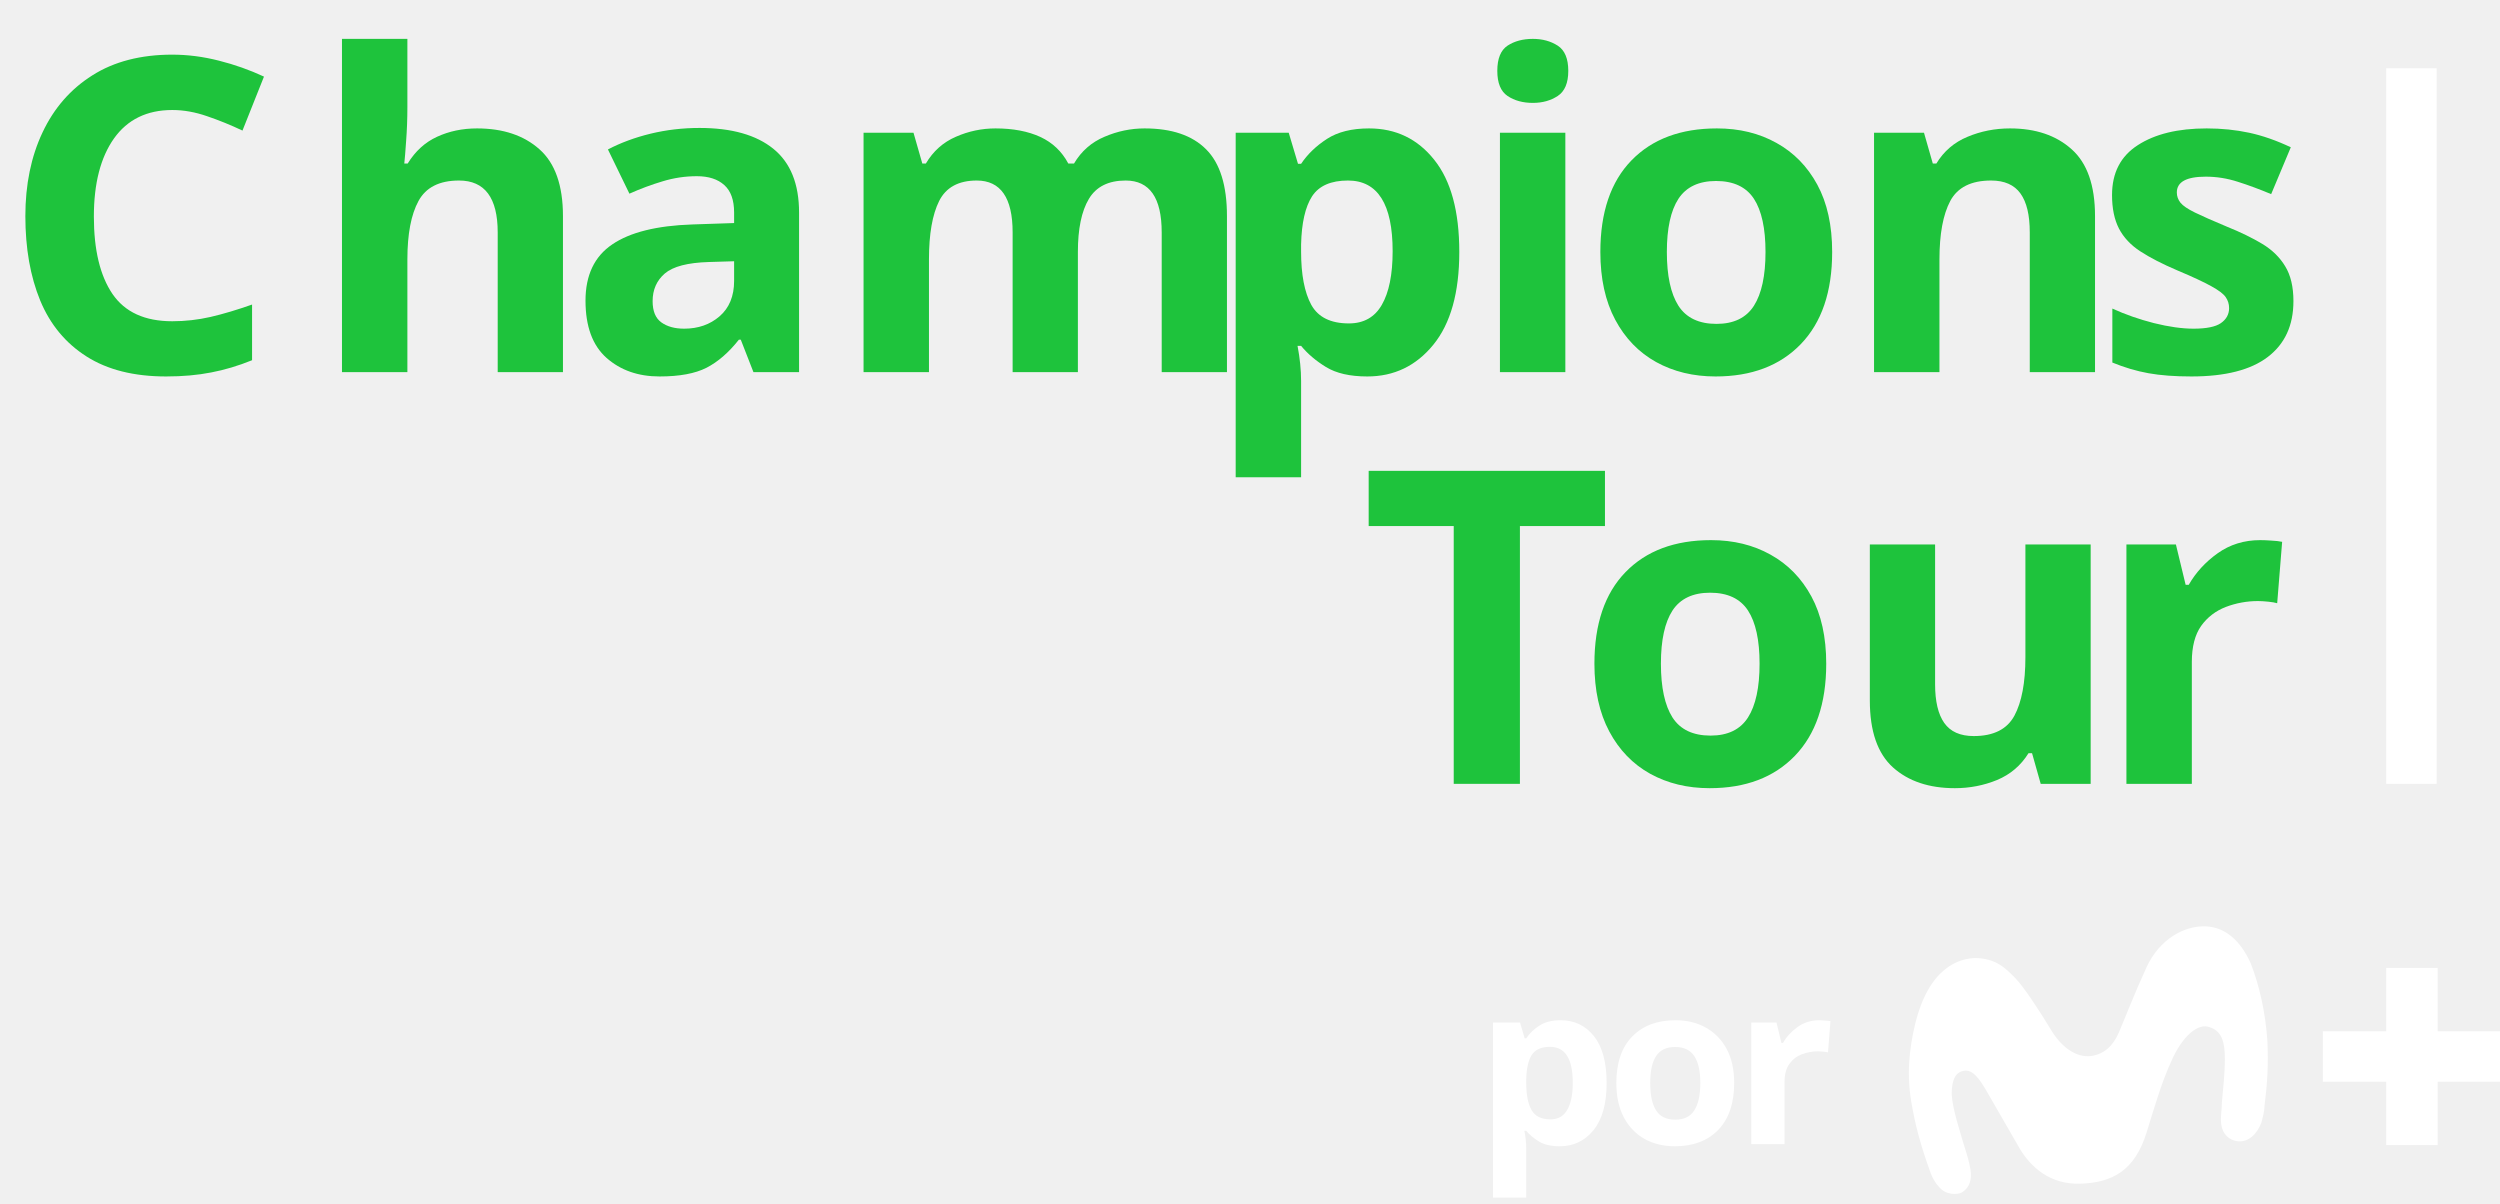
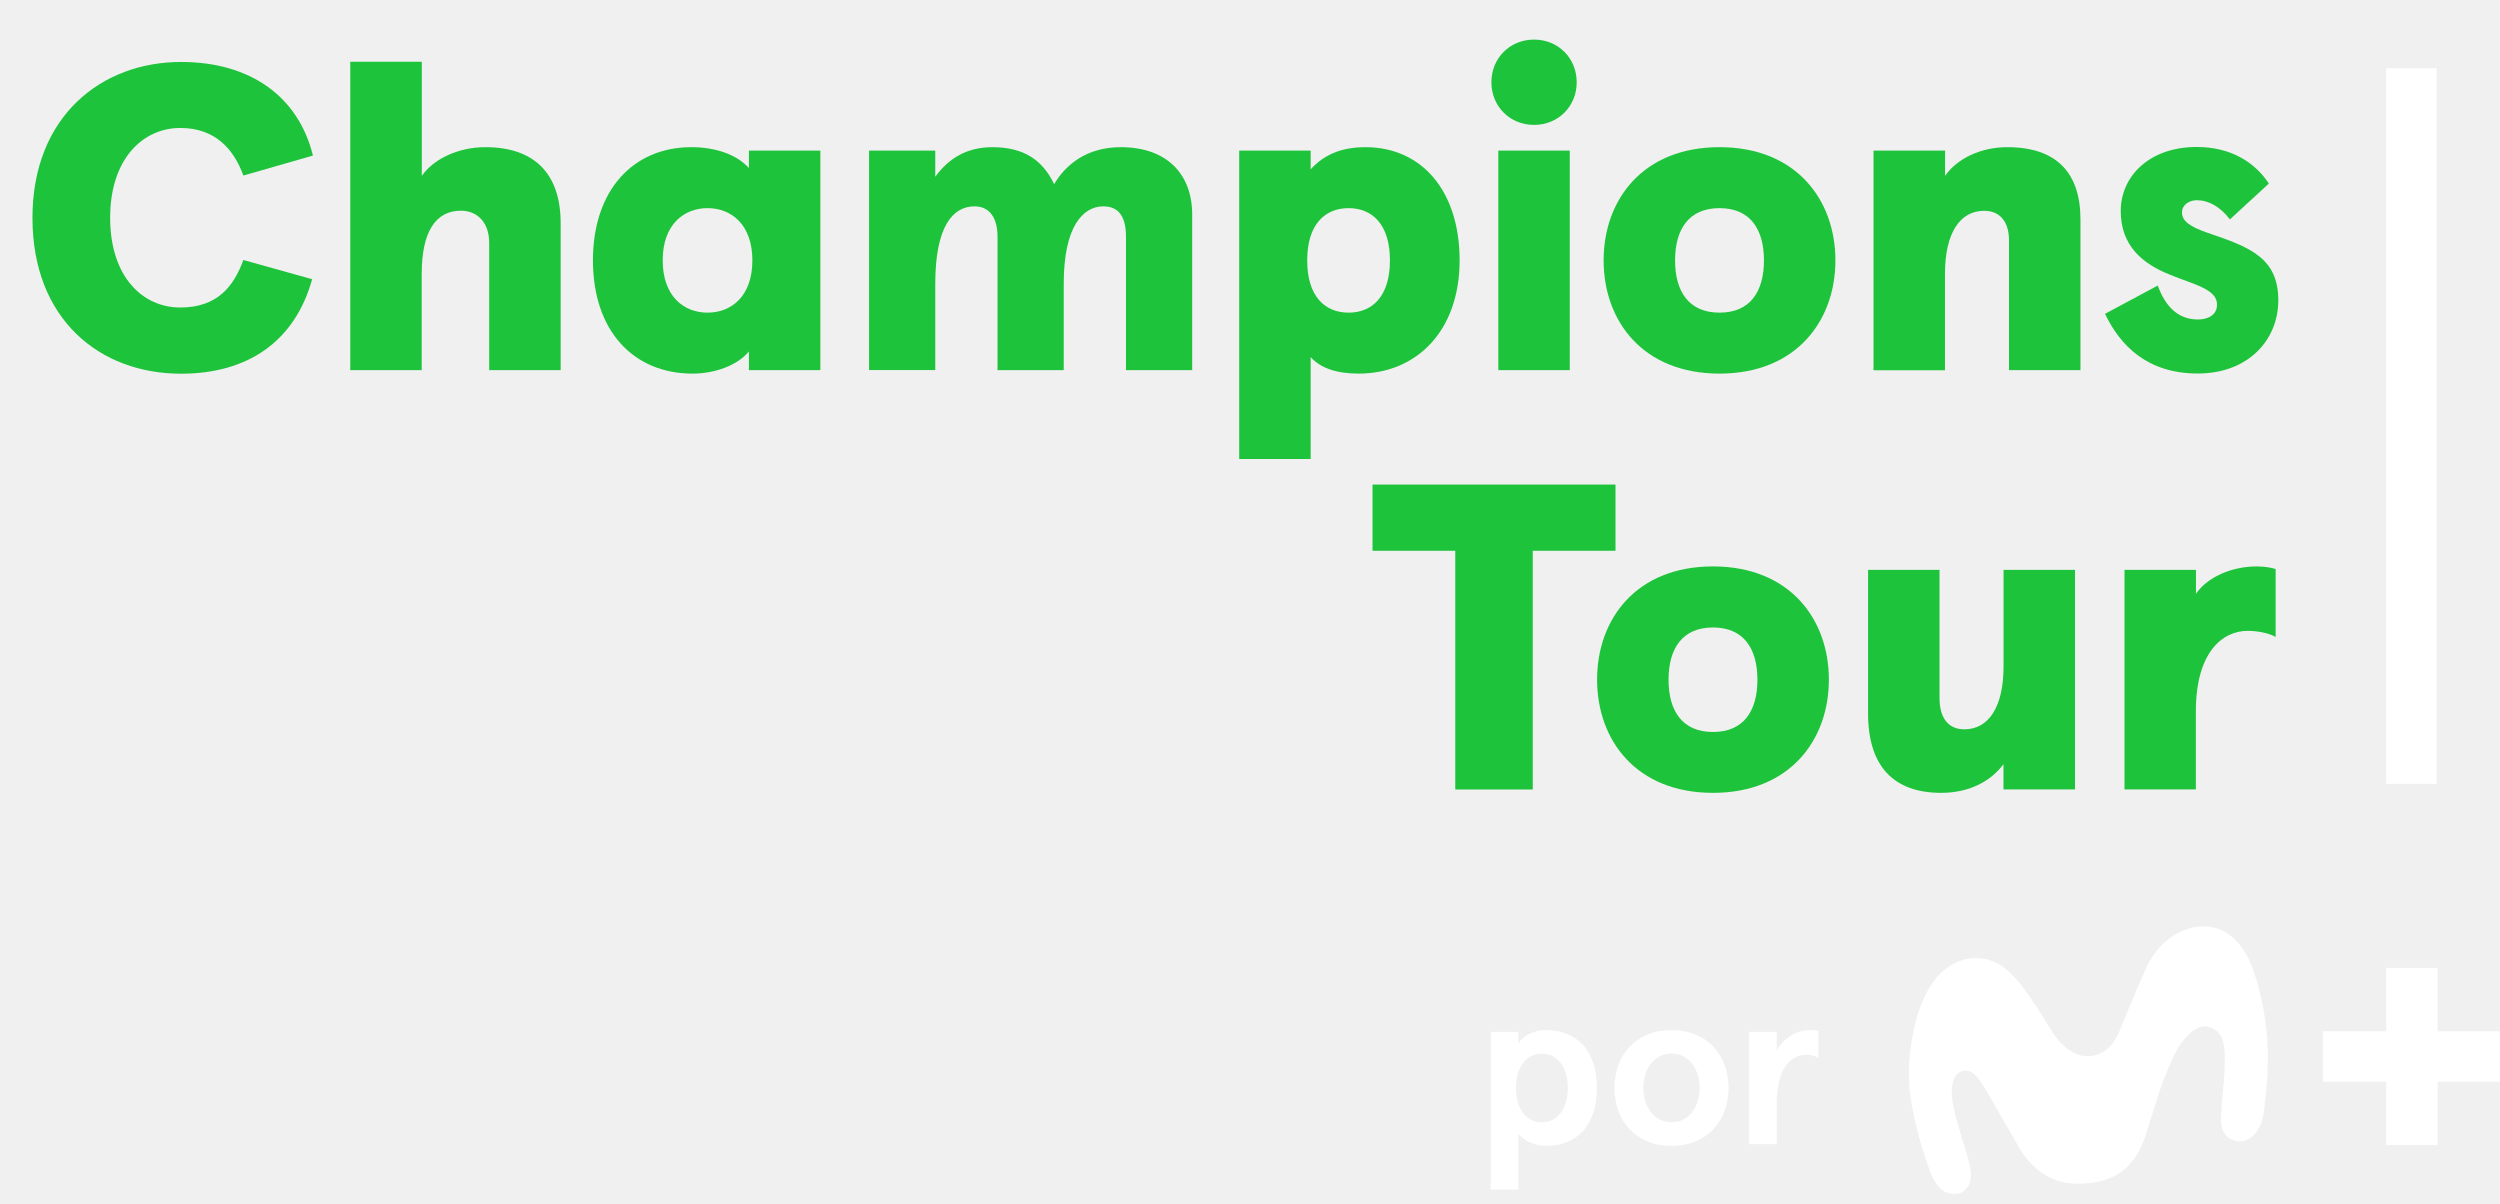
<svg xmlns="http://www.w3.org/2000/svg" id="Capa_1" version="1.1" viewBox="0 0 252.6 121.6">
  <defs>
    <style>
-       .st0, .st1, .st2, .st3, .st4, .st5, .st6 {
+       .st0 {
+         fill: #1ec33c;
+       }
+ 
+       .st1 {
        isolation: isolate;
      }

-       .st0, .st1, .st2, .st3, .st4, .st6 {
-         font-family: ApercuMovistar-Bold, 'Apercu Movistar';
-         font-weight: 700;
-       }
- 
-       .st0, .st7, .st3 {
+       .st2 {
        fill: #fff;
-       }
- 
-       .st0, .st3 {
-         font-size: 22.5px;
-       }
- 
-       .st1 {
-         letter-spacing: 0em;
-       }
- 
-       .st1, .st2, .st4, .st6 {
-         fill: #1ec33c;
-         font-size: 44.3px;
-       }
- 
-       .st2 {
-         letter-spacing: 0em;
-       }
- 
-       .st3 {
-         letter-spacing: 0em;
-       }
- 
-       .st4 {
-         letter-spacing: 0em;
      }
    </style>
  </defs>
  <g id="CONTENIDO">
    <g>
-       <g class="st5">
-         <text class="st0" transform="translate(149.1 115.6)">
-           <tspan x="0" y="0">p</tspan>
-         </text>
-         <text class="st3" transform="translate(162.3 115.6)">
-           <tspan x="0" y="0">o</tspan>
-         </text>
-         <text class="st0" transform="translate(175.2 115.6)">
-           <tspan x="0" y="0">r</tspan>
-         </text>
+       <g class="st1">
+         <g class="st1">
+           <g class="st1">
+             <path class="st2" d="M156.17,115.78c-1.15,0-2.25-.58-2.75-1.21v5.63h-2.79v-15.94h2.79v1.17c.32-.58,1.35-1.35,2.75-1.35,3.42,0,5.18,2.36,5.18,5.85s-1.76,5.85-5.18,5.85ZM155.78,106.46c-1.46,0-2.61,1.22-2.61,3.47s1.15,3.47,2.61,3.47,2.63-1.21,2.63-3.47-1.17-3.47-2.63-3.47Z" />
+           </g>
+         </g>
+         <g class="st1">
+           <g class="st1">
+             <path class="st2" d="M168.89,104.08c3.65,0,5.76,2.57,5.76,5.85s-2.12,5.85-5.76,5.85-5.76-2.57-5.76-5.85,2.12-5.85,5.76-5.85ZM168.89,113.39c1.8,0,2.84-1.6,2.84-3.47s-1.04-3.47-2.84-3.47-2.84,1.6-2.84,3.47,1.04,3.47,2.84,3.47Z" />
+           </g>
+         </g>
+         <g class="st1">
+           <g class="st1">
+             <path class="st2" d="M176.73,115.6v-11.34h2.79v1.85c.81-1.33,2.07-2.03,3.35-2.03.25,0,.58.02.86.09v2.72c-.34-.2-.7-.32-1.17-.32-1.62,0-3.04,1.33-3.04,5v4.03h-2.79Z" />
+           </g>
+         </g>
      </g>
-       <path class="st7" d="M199.7,96.8c-1.7,0-4.8.9-6.2,6.7-.6,2.5-.9,5.2-.3,8.3.5,2.9,1.4,5.4,1.9,6.8.2.5.5,1,.8,1.3.7.9,1.9.8,2.3.6.5-.3,1.1-.9.9-2.3-.1-.7-.4-1.7-.6-2.3-.5-1.7-1.2-3.8-1.3-5.3,0-2,.7-2.3,1.2-2.4.9-.2,1.6.8,2.3,2,.8,1.4,2.3,4,3.4,5.9,1.1,1.8,3,3.6,6.1,3.5,3.2-.1,5.5-1.3,6.7-5.2.9-2.9,1.5-5,2.5-7.2,1.1-2.5,2.7-3.9,3.9-3.4,1.2.4,1.5,1.5,1.5,3.2,0,1.5-.2,3.2-.3,4.4,0,.4-.1,1.3-.1,1.8,0,1,.5,1.9,1.6,2.1,1.2.2,2.1-.8,2.5-1.9.1-.4.3-1.1.3-1.6.3-2.4.4-4.1.3-6.6-.2-2.9-.8-5.6-1.7-7.9-1-2.2-2.5-3.6-4.5-3.7-2.2-.1-4.7,1.3-6,4.1-1.2,2.6-2.2,5.2-2.8,6.6-.6,1.4-1.5,2.2-2.8,2.4-1.6.2-3.1-1-4.1-2.7-.9-1.5-2.7-4.3-3.6-5.2-.9-.9-1.9-2-4.1-2" />
-       <g class="st5">
-         <text class="st6" transform="translate(0 37.6)">
-           <tspan x="0" y="0">C</tspan>
-         </text>
-         <text class="st6" transform="translate(31.1 37.6)">
-           <tspan x="0" y="0">h</tspan>
-         </text>
-         <text class="st6" transform="translate(57.3 37.6)">
-           <tspan x="0" y="0">a</tspan>
-         </text>
-         <text class="st6" transform="translate(83.8 37.6)">
-           <tspan x="0" y="0">m</tspan>
-         </text>
-         <text class="st6" transform="translate(121.4 37.6)">
-           <tspan x="0" y="0">p</tspan>
-         </text>
-         <text class="st1" transform="translate(148.1 37.6)">
-           <tspan x="0" y="0">i</tspan>
-         </text>
-         <text class="st6" transform="translate(159.7 37.6)">
-           <tspan x="0" y="0">o</tspan>
-         </text>
-         <text class="st4" transform="translate(185.9 37.6)">
-           <tspan x="0" y="0">n</tspan>
-         </text>
-         <text class="st6" transform="translate(211.4 37.6)">
-           <tspan x="0" y="0">s</tspan>
-         </text>
-         <text class="st2" transform="translate(137.4 79.2)">
-           <tspan x="0" y="0">T</tspan>
-         </text>
-         <text class="st6" transform="translate(159.1 79.2)">
-           <tspan x="0" y="0">o</tspan>
-         </text>
-         <text class="st6" transform="translate(185.6 79.2)">
-           <tspan x="0" y="0">u</tspan>
-         </text>
-         <text class="st6" transform="translate(211.4 79.2)">
-           <tspan x="0" y="0">r</tspan>
-         </text>
+       <path class="st2" d="M199.7,96.8c-1.7,0-4.8.9-6.2,6.7-.6,2.5-.9,5.2-.3,8.3.5,2.9,1.4,5.4,1.9,6.8.2.5.5,1,.8,1.3.7.9,1.9.8,2.3.6.5-.3,1.1-.9.9-2.3-.1-.7-.4-1.7-.6-2.3-.5-1.7-1.2-3.8-1.3-5.3,0-2,.7-2.3,1.2-2.4.9-.2,1.6.8,2.3,2,.8,1.4,2.3,4,3.4,5.9,1.1,1.8,3,3.6,6.1,3.5,3.2-.1,5.5-1.3,6.7-5.2.9-2.9,1.5-5,2.5-7.2,1.1-2.5,2.7-3.9,3.9-3.4,1.2.4,1.5,1.5,1.5,3.2,0,1.5-.2,3.2-.3,4.4,0,.4-.1,1.3-.1,1.8,0,1,.5,1.9,1.6,2.1,1.2.2,2.1-.8,2.5-1.9.1-.4.3-1.1.3-1.6.3-2.4.4-4.1.3-6.6-.2-2.9-.8-5.6-1.7-7.9-1-2.2-2.5-3.6-4.5-3.7-2.2-.1-4.7,1.3-6,4.1-1.2,2.6-2.2,5.2-2.8,6.6s-1.5,2.2-2.8,2.4c-1.6.2-3.1-1-4.1-2.7-.9-1.5-2.7-4.3-3.6-5.2-.9-.9-1.9-2-4.1-2" />
+       <g>
+         <polygon class="st2" points="252.6 104.2 246.3 104.2 246.3 97.8 241.1 97.8 241.1 104.2 234.7 104.2 234.7 109.3 241.1 109.3 241.1 115.7 246.3 115.7 246.3 109.3 252.6 109.3 252.6 104.2" />
+         <rect class="st2" x="241.1" y="6.9" width="5.1" height="72.3" />
      </g>
-       <g>
-         <polygon class="st7" points="252.6 104.2 246.3 104.2 246.3 97.8 241.1 97.8 241.1 104.2 234.7 104.2 234.7 109.3 241.1 109.3 241.1 115.7 246.3 115.7 246.3 109.3 252.6 109.3 252.6 104.2" />
-         <rect class="st7" x="241.1" y="6.9" width="5.1" height="72.3" />
+       <g class="st1">
+         <g class="st1">
+           <path class="st0" d="M24.59,17.73c-.97-2.64-2.82-4.8-6.38-4.8-3.74,0-7.08,3.08-7.08,9.07s3.3,9.07,7.08,9.07,5.41-2.16,6.38-4.8l6.95,1.94c-1.76,6.34-6.56,9.55-13.25,9.55-8.18,0-15.01-5.46-15.01-15.75s7-15.75,15.01-15.75c7.08,0,11.88,3.56,13.33,9.46l-7.04,2.02Z" />
+           <path class="st0" d="M42.62,6.24v11.53c1.19-1.72,3.7-2.9,6.42-2.9,4.97,0,7.61,2.68,7.61,7.7v14.83h-7.22v-12.85c0-2.16-1.28-3.26-2.86-3.26-2.6,0-3.96,2.2-3.96,6.38v9.73h-7.22V6.24h7.22Z" />
+           <path class="st0" d="M69.86,14.87c2.46,0,4.58.75,5.81,2.11v-1.76h7.22v22.18h-7.22v-1.89c-1.19,1.45-3.52,2.24-5.68,2.24-6.03,0-10.08-4.36-10.08-11.44s4.05-11.44,9.95-11.44ZM71.49,31.59c2.38,0,4.53-1.63,4.53-5.28s-2.16-5.28-4.53-5.28-4.53,1.63-4.53,5.28,2.16,5.28,4.53,5.28Z" />
+           <path class="st0" d="M100.79,37.4v-13.47c0-1.85-.75-3.08-2.33-3.08-2.16,0-3.96,1.98-3.96,7.83v8.71h-6.69V15.22h6.69v2.64c1.28-1.76,3.08-2.99,5.76-2.99,3.21,0,5.1,1.32,6.25,3.74,1.14-1.94,3.26-3.74,6.73-3.74,4.67,0,7.22,2.73,7.22,6.82v15.71h-6.69v-13.47c0-1.94-.66-3.08-2.29-3.08-2.02,0-4,1.98-4,7.79v8.76h-6.69Z" />
+           <path class="st0" d="M137.27,37.75c-2.16,0-3.83-.53-4.84-1.67v10.3h-7.22V15.22h7.22v1.89c1.28-1.41,2.99-2.24,5.54-2.24,5.63,0,9.51,4.36,9.51,11.44s-4.31,11.44-10.21,11.44ZM136.26,21.03c-2.38,0-4.18,1.63-4.18,5.28s1.8,5.28,4.18,5.28,4.18-1.63,4.18-5.28-1.8-5.28-4.18-5.28Z" />
+           <path class="st0" d="M155,4c2.46,0,4.31,1.89,4.31,4.31s-1.85,4.31-4.31,4.31-4.31-1.89-4.31-4.31,1.85-4.31,4.31-4.31ZM158.61,15.22v22.18h-7.22V15.22h7.22Z" />
+           <path class="st0" d="M173.74,14.87c7.75,0,11.71,5.33,11.71,11.44s-3.96,11.44-11.71,11.44-11.71-5.32-11.71-11.44,3.96-11.44,11.71-11.44ZM173.74,31.59c3.08,0,4.49-2.11,4.49-5.28s-1.41-5.28-4.49-5.28-4.49,2.11-4.49,5.28,1.41,5.28,4.49,5.28Z" />
+           <path class="st0" d="M196.53,15.22v2.55c1.19-1.72,3.56-2.9,6.29-2.9,5.06,0,7.39,2.68,7.39,7.3v15.23h-7.22v-13.11c0-1.89-.92-2.99-2.51-2.99-2.42,0-3.96,2.2-3.96,6.38v9.73h-7.22V15.22h7.22Z" />
+           <path class="st0" d="M229.23,18.56l-3.92,3.61c-.97-1.28-2.16-1.94-3.34-1.94-.79,0-1.5.48-1.5,1.23,0,.84.7,1.41,2.6,2.07,4.31,1.45,7.13,2.55,7.13,6.82,0,4-3.04,7.39-8.14,7.39s-7.83-2.82-9.37-6.03l5.33-2.86c.75,2.07,2.02,3.43,4.05,3.43,1.01,0,1.94-.44,1.94-1.5,0-1.58-2.33-2.02-4.8-3.04-2.73-1.1-4.93-2.9-4.93-6.42s2.9-6.47,7.66-6.47c3.43,0,5.85,1.5,7.31,3.7Z" />
+         </g>
+       </g>
+       <g class="st1">
+         <g class="st1">
+           <path class="st0" d="M138.67,48.96h24.56v6.69h-8.36v24.12h-7.83v-24.12h-8.36v-6.69Z" />
+           <path class="st0" d="M173.08,57.23c7.75,0,11.71,5.33,11.71,11.44s-3.96,11.44-11.71,11.44-11.71-5.32-11.71-11.44,3.96-11.44,11.71-11.44ZM173.08,73.96c3.08,0,4.49-2.11,4.49-5.28s-1.41-5.28-4.49-5.28-4.49,2.11-4.49,5.28,1.41,5.28,4.49,5.28Z" />
+           <path class="st0" d="M202.43,79.76v-2.55c-1.19,1.63-3.34,2.9-6.29,2.9-4.8,0-7.39-2.68-7.39-8.01v-14.52h7.22v12.94c0,2.07.92,3.17,2.51,3.17,2.42,0,3.96-2.2,3.96-6.38v-9.73h7.22v22.18h-7.22Z" />
+           <path class="st0" d="M214.66,79.76v-22.18h7.22v2.42c1.14-1.67,3.56-2.77,6.16-2.77.79,0,1.45.13,1.89.26v6.87c-.66-.4-1.89-.62-2.82-.62-2.55,0-5.24,2.16-5.24,8.14v7.88h-7.22Z" />
+         </g>
      </g>
    </g>
  </g>
</svg>
